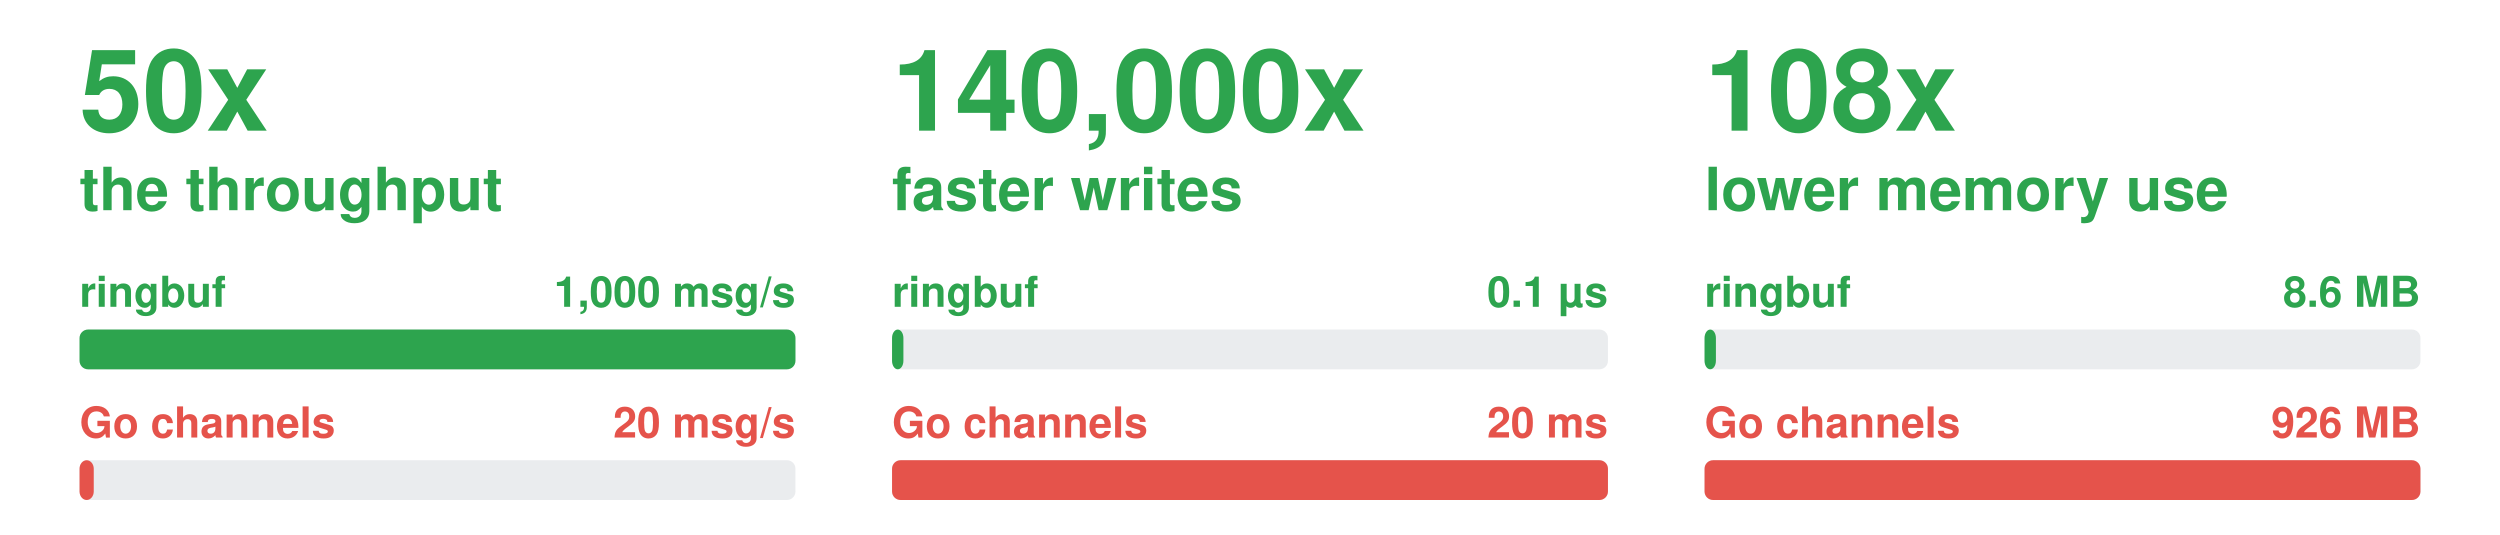
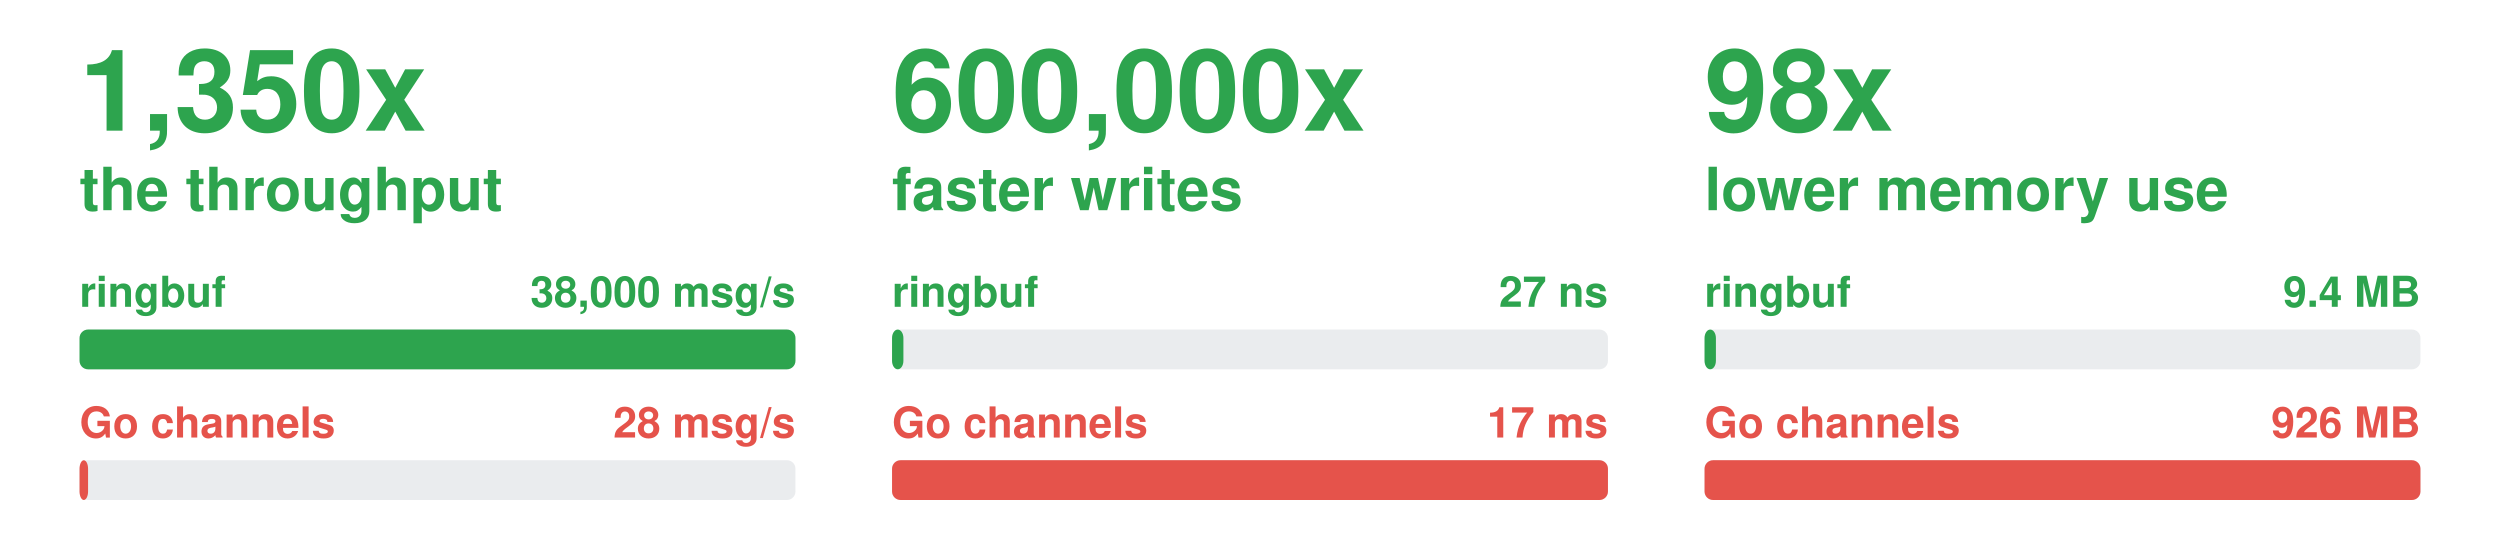
- <svg xmlns="http://www.w3.org/2000/svg" viewBox="0 0 880 188" width="880" height="188" font-family="-apple-system,BlinkMacSystemFont,Segoe UI,Helvetica,Arial,sans-serif" role="img" aria-label="ringbuf against Go channels at 100,000 subscribers: 50 times the throughput, 140,000 times faster writes, 108 times lower memory use.">
-   <text x="28" y="46" font-size="40" font-weight="700" fill="#2da44e">50x</text>
+ <svg xmlns="http://www.w3.org/2000/svg" viewBox="0 0 880 188" width="880" height="188" font-family="-apple-system,BlinkMacSystemFont,Segoe UI,Helvetica,Arial,sans-serif" role="img" aria-label="ringbuf against Go channels at 100,000 subscribers: 1,350 times the throughput, 600,000 times faster writes, 98 times lower memory use.">
+   <text x="28" y="46" font-size="40" font-weight="700" fill="#2da44e">1,350x</text>
  <text x="28" y="74" font-size="21" font-weight="600" fill="#2da44e">the throughput</text>
  <text x="28" y="108" font-size="15" font-weight="600" fill="#2da44e">ringbuf</text>
-   <text x="280" y="108" font-size="15" text-anchor="end" font-weight="600" fill="#2da44e">1,000 msg/s</text>
+   <text x="280" y="108" font-size="15" text-anchor="end" font-weight="600" fill="#2da44e">38,000 msg/s</text>
  <rect x="28" y="116" width="252" height="14" rx="3" fill="#768390" fill-opacity="0.15" />
  <rect x="28" y="116" width="252" height="14" rx="3" fill="#2da44e" />
  <text x="28" y="154" font-size="15" font-weight="600" fill="#e5534b">Go channels</text>
-   <text x="280" y="154" font-size="15" text-anchor="end" font-weight="600" fill="#e5534b">20 msg/s</text>
+   <text x="280" y="154" font-size="15" text-anchor="end" font-weight="600" fill="#e5534b">28 msg/s</text>
  <rect x="28" y="162" width="252" height="14" rx="3" fill="#768390" fill-opacity="0.15" />
-   <rect x="28" y="162" width="5" height="14" rx="3" fill="#e5534b" />
-   <text x="314" y="46" font-size="40" font-weight="700" fill="#2da44e">140,000x</text>
+   <rect x="28" y="162" width="3" height="14" rx="3" fill="#e5534b" />
+   <text x="314" y="46" font-size="40" font-weight="700" fill="#2da44e">600,000x</text>
  <text x="314" y="74" font-size="21" font-weight="600" fill="#2da44e">faster writes</text>
  <text x="314" y="108" font-size="15" font-weight="600" fill="#2da44e">ringbuf</text>
-   <text x="566" y="108" font-size="15" text-anchor="end" font-weight="600" fill="#2da44e">0.1 µs</text>
+   <text x="566" y="108" font-size="15" text-anchor="end" font-weight="600" fill="#2da44e">27 ns</text>
  <rect x="314" y="116" width="252" height="14" rx="3" fill="#768390" fill-opacity="0.15" />
  <rect x="314" y="116" width="4" height="14" rx="3" fill="#2da44e" />
  <text x="314" y="154" font-size="15" font-weight="600" fill="#e5534b">Go channels</text>
-   <text x="566" y="154" font-size="15" text-anchor="end" font-weight="600" fill="#e5534b">20 ms</text>
+   <text x="566" y="154" font-size="15" text-anchor="end" font-weight="600" fill="#e5534b">17 ms</text>
  <rect x="314" y="162" width="252" height="14" rx="3" fill="#768390" fill-opacity="0.15" />
  <rect x="314" y="162" width="252" height="14" rx="3" fill="#e5534b" />
-   <text x="600" y="46" font-size="40" font-weight="700" fill="#2da44e">108x</text>
+   <text x="600" y="46" font-size="40" font-weight="700" fill="#2da44e">98x</text>
  <text x="600" y="74" font-size="21" font-weight="600" fill="#2da44e">lower memory use</text>
  <text x="600" y="108" font-size="15" font-weight="600" fill="#2da44e">ringbuf</text>
-   <text x="852" y="108" font-size="15" text-anchor="end" font-weight="600" fill="#2da44e">8.6 MB</text>
+   <text x="852" y="108" font-size="15" text-anchor="end" font-weight="600" fill="#2da44e">9.4 MB</text>
  <rect x="600" y="116" width="252" height="14" rx="3" fill="#768390" fill-opacity="0.15" />
  <rect x="600" y="116" width="4" height="14" rx="3" fill="#2da44e" />
  <text x="600" y="154" font-size="15" font-weight="600" fill="#e5534b">Go channels</text>
  <text x="852" y="154" font-size="15" text-anchor="end" font-weight="600" fill="#e5534b">926 MB</text>
  <rect x="600" y="162" width="252" height="14" rx="3" fill="#768390" fill-opacity="0.15" />
  <rect x="600" y="162" width="252" height="14" rx="3" fill="#e5534b" />
</svg>
